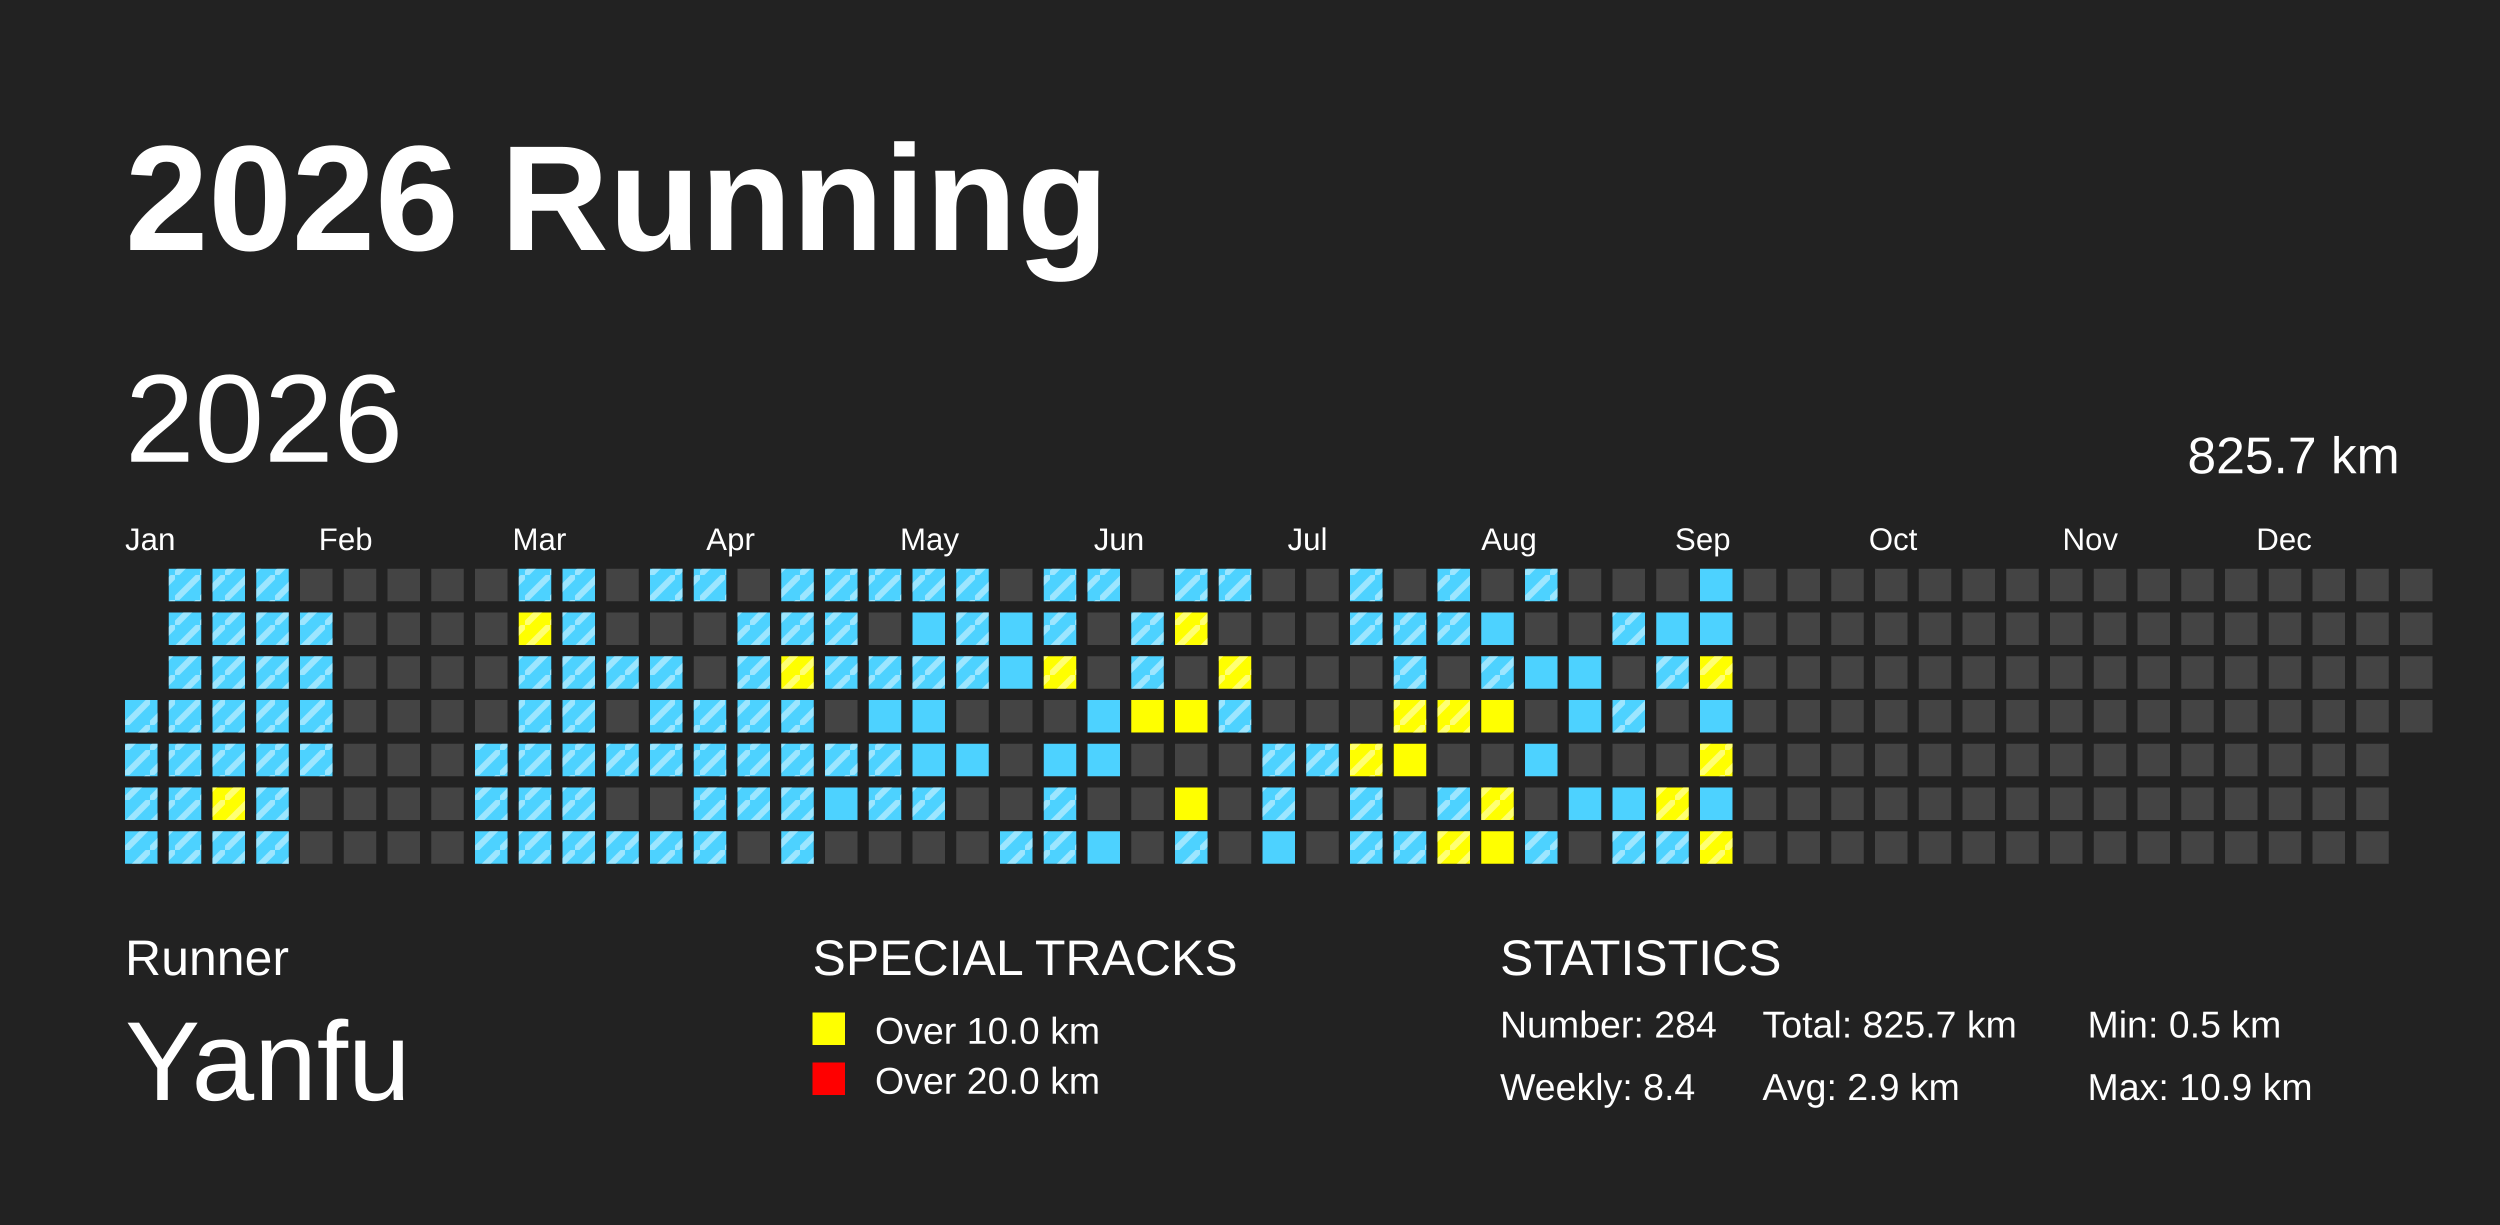
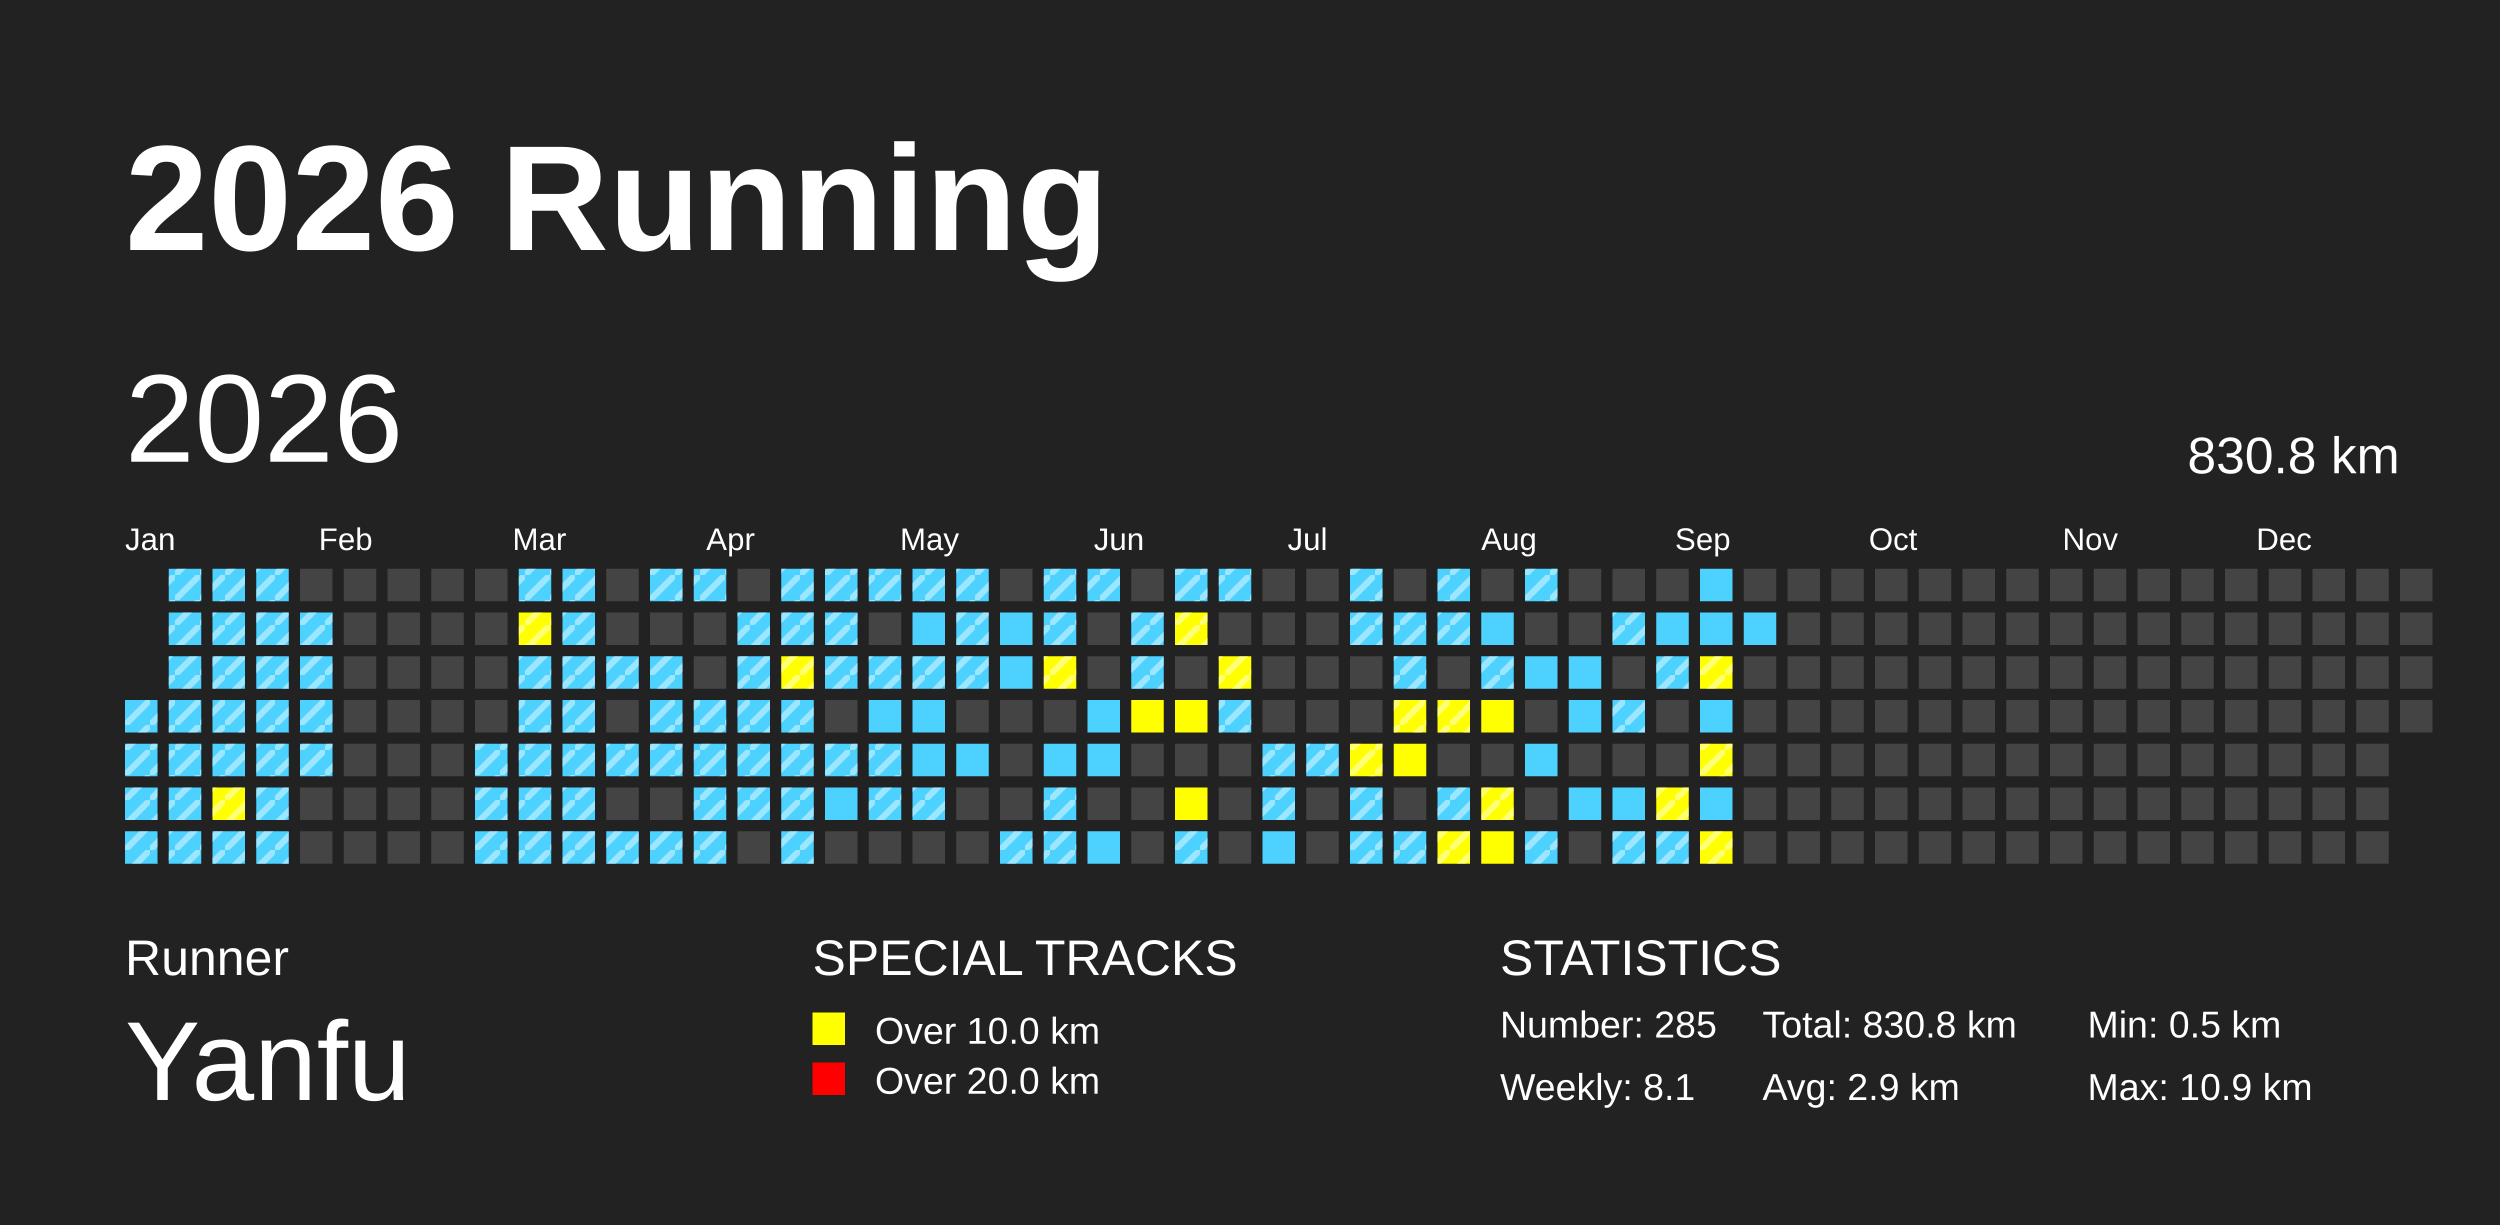
<svg xmlns="http://www.w3.org/2000/svg" baseProfile="full" height="98mm" version="1.1" viewBox="0,0,200,98" width="200mm">
  <defs>
    <pattern height="2" id="indoor-stripe" patternUnits="userSpaceOnUse" width="2">
      <line stroke="white" stroke-opacity="0.45" stroke-width="0.5" x1="0" x2="2" y1="2" y2="0" />
    </pattern>
  </defs>
  <rect fill="#222222" height="98" width="200" x="0" y="0" />
  <text fill="#FFFFFF" style="font-size:12px; font-family:Arial; font-weight:bold;" x="10" y="20">2026 Running</text>
  <text fill="#FFFFFF" style="font-size:4px; font-family:Arial" x="10" y="78">Runner</text>
  <text fill="#FFFFFF" style="font-size:9px; font-family:Arial" x="10" y="88">Yanfu</text>
  <text fill="#FFFFFF" style="font-size:4px; font-family:Arial" x="65" y="78">SPECIAL TRACKS</text>
  <rect fill="yellow" height="2.6" width="2.6" x="65" y="81" />
  <text fill="#FFFFFF" style="font-size:3px; font-family:Arial" x="70" y="83.5">Over 10.0 km</text>
  <rect fill="red" height="2.6" width="2.6" x="65" y="85" />
  <text fill="#FFFFFF" style="font-size:3px; font-family:Arial" x="70" y="87.5">Over 20.0 km</text>
  <text fill="#FFFFFF" style="font-size:4px; font-family:Arial" x="120" y="78">STATISTICS</text>
-   <text fill="#FFFFFF" style="font-size:3px; font-family:Arial" x="120" y="83">Number: 284</text>
-   <text fill="#FFFFFF" style="font-size:3px; font-family:Arial" x="120" y="88">Weekly: 8.4</text>
-   <text fill="#FFFFFF" style="font-size:3px; font-family:Arial" x="141" y="83">Total: 825.7 km</text>
+   <text fill="#FFFFFF" style="font-size:3px; font-family:Arial" x="120" y="83">Number: 285</text>
+   <text fill="#FFFFFF" style="font-size:3px; font-family:Arial" x="120" y="88">Weekly: 8.1</text>
+   <text fill="#FFFFFF" style="font-size:3px; font-family:Arial" x="141" y="83">Total: 830.8 km</text>
  <text fill="#FFFFFF" style="font-size:3px; font-family:Arial" x="141" y="88">Avg: 2.9 km</text>
  <text fill="#FFFFFF" style="font-size:3px; font-family:Arial" x="167" y="83">Min: 0.5 km</text>
  <text fill="#FFFFFF" style="font-size:3px; font-family:Arial" x="167" y="88">Max: 10.9 km</text>
  <text dominant-baseline="hanging" fill="#FFFFFF" style="font-size:10.0px; font-family:Arial;" x="10" y="30">2026</text>
-   <text dominant-baseline="hanging" fill="#FFFFFF" style="font-size:4.125px; font-family:Arial;" x="175" y="35">825.7 km</text>
+   <text dominant-baseline="hanging" fill="#FFFFFF" style="font-size:4.125px; font-family:Arial;" x="175" y="35">830.8 km</text>
  <text fill="#FFFFFF" style="font-size:2.5px; font-family:Arial" x="10.0" y="44">Jan</text>
  <text fill="#FFFFFF" style="font-size:2.5px; font-family:Arial" x="25.5" y="44">Feb</text>
  <text fill="#FFFFFF" style="font-size:2.5px; font-family:Arial" x="41.0" y="44">Mar</text>
  <text fill="#FFFFFF" style="font-size:2.5px; font-family:Arial" x="56.5" y="44">Apr</text>
  <text fill="#FFFFFF" style="font-size:2.5px; font-family:Arial" x="72.0" y="44">May</text>
  <text fill="#FFFFFF" style="font-size:2.5px; font-family:Arial" x="87.5" y="44">Jun</text>
  <text fill="#FFFFFF" style="font-size:2.5px; font-family:Arial" x="103.0" y="44">Jul</text>
  <text fill="#FFFFFF" style="font-size:2.5px; font-family:Arial" x="118.5" y="44">Aug</text>
  <text fill="#FFFFFF" style="font-size:2.5px; font-family:Arial" x="134.0" y="44">Sep</text>
  <text fill="#FFFFFF" style="font-size:2.5px; font-family:Arial" x="149.5" y="44">Oct</text>
  <text fill="#FFFFFF" style="font-size:2.5px; font-family:Arial" x="165.0" y="44">Nov</text>
  <text fill="#FFFFFF" style="font-size:2.5px; font-family:Arial" x="180.5" y="44">Dec</text>
  <rect fill="#4DD2FF" height="2.6" width="2.6" x="10.0" y="56.0" />
  <rect fill="url(#indoor-stripe)" height="2.6" width="2.6" x="10.0" y="56.0" />
  <rect fill="#4DD2FF" height="2.6" width="2.6" x="10.0" y="59.5" />
  <rect fill="url(#indoor-stripe)" height="2.6" width="2.6" x="10.0" y="59.5" />
  <rect fill="#4DD2FF" height="2.6" width="2.6" x="10.0" y="63.0" />
  <rect fill="url(#indoor-stripe)" height="2.6" width="2.6" x="10.0" y="63.0" />
  <rect fill="#4DD2FF" height="2.6" width="2.6" x="10.0" y="66.5" />
  <rect fill="url(#indoor-stripe)" height="2.6" width="2.6" x="10.0" y="66.5" />
  <rect fill="#4DD2FF" height="2.6" width="2.6" x="13.5" y="45.5" />
  <rect fill="url(#indoor-stripe)" height="2.6" width="2.6" x="13.5" y="45.5" />
  <rect fill="#4DD2FF" height="2.6" width="2.6" x="13.5" y="49.0" />
  <rect fill="url(#indoor-stripe)" height="2.6" width="2.6" x="13.5" y="49.0" />
  <rect fill="#4DD2FF" height="2.6" width="2.6" x="13.5" y="52.5" />
  <rect fill="url(#indoor-stripe)" height="2.6" width="2.6" x="13.5" y="52.5" />
  <rect fill="#4DD2FF" height="2.6" width="2.6" x="13.5" y="56.0" />
  <rect fill="url(#indoor-stripe)" height="2.6" width="2.6" x="13.5" y="56.0" />
  <rect fill="#4DD2FF" height="2.6" width="2.6" x="13.5" y="59.5" />
  <rect fill="url(#indoor-stripe)" height="2.6" width="2.6" x="13.5" y="59.5" />
  <rect fill="#4DD2FF" height="2.6" width="2.6" x="13.5" y="63.0" />
  <rect fill="url(#indoor-stripe)" height="2.6" width="2.6" x="13.5" y="63.0" />
  <rect fill="#4DD2FF" height="2.6" width="2.6" x="13.5" y="66.5" />
  <rect fill="url(#indoor-stripe)" height="2.6" width="2.6" x="13.5" y="66.5" />
  <rect fill="#4DD2FF" height="2.6" width="2.6" x="17.0" y="45.5" />
  <rect fill="url(#indoor-stripe)" height="2.6" width="2.6" x="17.0" y="45.5" />
  <rect fill="#4DD2FF" height="2.6" width="2.6" x="17.0" y="49.0" />
  <rect fill="url(#indoor-stripe)" height="2.6" width="2.6" x="17.0" y="49.0" />
  <rect fill="#4DD2FF" height="2.6" width="2.6" x="17.0" y="52.5" />
  <rect fill="url(#indoor-stripe)" height="2.6" width="2.6" x="17.0" y="52.5" />
  <rect fill="#4DD2FF" height="2.6" width="2.6" x="17.0" y="56.0" />
  <rect fill="url(#indoor-stripe)" height="2.6" width="2.6" x="17.0" y="56.0" />
  <rect fill="#4DD2FF" height="2.6" width="2.6" x="17.0" y="59.5" />
  <rect fill="url(#indoor-stripe)" height="2.6" width="2.6" x="17.0" y="59.5" />
  <rect fill="yellow" height="2.6" width="2.6" x="17.0" y="63.0" />
  <rect fill="url(#indoor-stripe)" height="2.6" width="2.6" x="17.0" y="63.0" />
  <rect fill="#4DD2FF" height="2.6" width="2.6" x="17.0" y="66.5" />
  <rect fill="url(#indoor-stripe)" height="2.6" width="2.6" x="17.0" y="66.5" />
  <rect fill="#4DD2FF" height="2.6" width="2.6" x="20.5" y="45.5" />
  <rect fill="url(#indoor-stripe)" height="2.6" width="2.6" x="20.5" y="45.5" />
  <rect fill="#4DD2FF" height="2.6" width="2.6" x="20.5" y="49.0" />
  <rect fill="url(#indoor-stripe)" height="2.6" width="2.6" x="20.5" y="49.0" />
  <rect fill="#4DD2FF" height="2.6" width="2.6" x="20.5" y="52.5" />
  <rect fill="url(#indoor-stripe)" height="2.6" width="2.6" x="20.5" y="52.5" />
  <rect fill="#4DD2FF" height="2.6" width="2.6" x="20.5" y="56.0" />
  <rect fill="url(#indoor-stripe)" height="2.6" width="2.6" x="20.5" y="56.0" />
  <rect fill="#4DD2FF" height="2.6" width="2.6" x="20.5" y="59.5" />
  <rect fill="url(#indoor-stripe)" height="2.6" width="2.6" x="20.5" y="59.5" />
  <rect fill="#4DD2FF" height="2.6" width="2.6" x="20.5" y="63.0" />
  <rect fill="url(#indoor-stripe)" height="2.6" width="2.6" x="20.5" y="63.0" />
  <rect fill="#4DD2FF" height="2.6" width="2.6" x="20.5" y="66.5" />
  <rect fill="url(#indoor-stripe)" height="2.6" width="2.6" x="20.5" y="66.5" />
  <rect fill="#444444" height="2.6" width="2.6" x="24.0" y="45.5" />
  <rect fill="#4DD2FF" height="2.6" width="2.6" x="24.0" y="49.0" />
  <rect fill="url(#indoor-stripe)" height="2.6" width="2.6" x="24.0" y="49.0" />
  <rect fill="#4DD2FF" height="2.6" width="2.6" x="24.0" y="52.5" />
  <rect fill="url(#indoor-stripe)" height="2.6" width="2.6" x="24.0" y="52.5" />
  <rect fill="#4DD2FF" height="2.6" width="2.6" x="24.0" y="56.0" />
  <rect fill="url(#indoor-stripe)" height="2.6" width="2.6" x="24.0" y="56.0" />
  <rect fill="#4DD2FF" height="2.6" width="2.6" x="24.0" y="59.5" />
  <rect fill="url(#indoor-stripe)" height="2.6" width="2.6" x="24.0" y="59.5" />
  <rect fill="#444444" height="2.6" width="2.6" x="24.0" y="63.0" />
  <rect fill="#444444" height="2.6" width="2.6" x="24.0" y="66.5" />
  <rect fill="#444444" height="2.6" width="2.6" x="27.5" y="45.5" />
  <rect fill="#444444" height="2.6" width="2.6" x="27.5" y="49.0" />
  <rect fill="#444444" height="2.6" width="2.6" x="27.5" y="52.5" />
  <rect fill="#444444" height="2.6" width="2.6" x="27.5" y="56.0" />
  <rect fill="#444444" height="2.6" width="2.6" x="27.5" y="59.5" />
  <rect fill="#444444" height="2.6" width="2.6" x="27.5" y="63.0" />
  <rect fill="#444444" height="2.6" width="2.6" x="27.5" y="66.5" />
  <rect fill="#444444" height="2.6" width="2.6" x="31.0" y="45.5" />
  <rect fill="#444444" height="2.6" width="2.6" x="31.0" y="49.0" />
  <rect fill="#444444" height="2.6" width="2.6" x="31.0" y="52.5" />
  <rect fill="#444444" height="2.6" width="2.6" x="31.0" y="56.0" />
  <rect fill="#444444" height="2.6" width="2.6" x="31.0" y="59.5" />
  <rect fill="#444444" height="2.6" width="2.6" x="31.0" y="63.0" />
  <rect fill="#444444" height="2.6" width="2.6" x="31.0" y="66.5" />
  <rect fill="#444444" height="2.6" width="2.6" x="34.5" y="45.5" />
  <rect fill="#444444" height="2.6" width="2.6" x="34.5" y="49.0" />
  <rect fill="#444444" height="2.6" width="2.6" x="34.5" y="52.5" />
  <rect fill="#444444" height="2.6" width="2.6" x="34.5" y="56.0" />
  <rect fill="#444444" height="2.6" width="2.6" x="34.5" y="59.5" />
  <rect fill="#444444" height="2.6" width="2.6" x="34.5" y="63.0" />
  <rect fill="#444444" height="2.6" width="2.6" x="34.5" y="66.5" />
  <rect fill="#444444" height="2.6" width="2.6" x="38.0" y="45.5" />
  <rect fill="#444444" height="2.6" width="2.6" x="38.0" y="49.0" />
  <rect fill="#444444" height="2.6" width="2.6" x="38.0" y="52.5" />
  <rect fill="#444444" height="2.6" width="2.6" x="38.0" y="56.0" />
  <rect fill="#4DD2FF" height="2.6" width="2.6" x="38.0" y="59.5" />
  <rect fill="url(#indoor-stripe)" height="2.6" width="2.6" x="38.0" y="59.5" />
  <rect fill="#4DD2FF" height="2.6" width="2.6" x="38.0" y="63.0" />
  <rect fill="url(#indoor-stripe)" height="2.6" width="2.6" x="38.0" y="63.0" />
  <rect fill="#4DD2FF" height="2.6" width="2.6" x="38.0" y="66.5" />
  <rect fill="url(#indoor-stripe)" height="2.6" width="2.6" x="38.0" y="66.5" />
  <rect fill="#4DD2FF" height="2.6" width="2.6" x="41.5" y="45.5" />
  <rect fill="url(#indoor-stripe)" height="2.6" width="2.6" x="41.5" y="45.5" />
  <rect fill="yellow" height="2.6" width="2.6" x="41.5" y="49.0" />
  <rect fill="url(#indoor-stripe)" height="2.6" width="2.6" x="41.5" y="49.0" />
  <rect fill="#4DD2FF" height="2.6" width="2.6" x="41.5" y="52.5" />
  <rect fill="url(#indoor-stripe)" height="2.6" width="2.6" x="41.5" y="52.5" />
  <rect fill="#4DD2FF" height="2.6" width="2.6" x="41.5" y="56.0" />
  <rect fill="url(#indoor-stripe)" height="2.6" width="2.6" x="41.5" y="56.0" />
  <rect fill="#4DD2FF" height="2.6" width="2.6" x="41.5" y="59.5" />
  <rect fill="url(#indoor-stripe)" height="2.6" width="2.6" x="41.5" y="59.5" />
  <rect fill="#4DD2FF" height="2.6" width="2.6" x="41.5" y="63.0" />
  <rect fill="url(#indoor-stripe)" height="2.6" width="2.6" x="41.5" y="63.0" />
  <rect fill="#4DD2FF" height="2.6" width="2.6" x="41.5" y="66.5" />
  <rect fill="url(#indoor-stripe)" height="2.6" width="2.6" x="41.5" y="66.5" />
  <rect fill="#4DD2FF" height="2.6" width="2.6" x="45.0" y="45.5" />
  <rect fill="url(#indoor-stripe)" height="2.6" width="2.6" x="45.0" y="45.5" />
  <rect fill="#4DD2FF" height="2.6" width="2.6" x="45.0" y="49.0" />
  <rect fill="url(#indoor-stripe)" height="2.6" width="2.6" x="45.0" y="49.0" />
  <rect fill="#4DD2FF" height="2.6" width="2.6" x="45.0" y="52.5" />
  <rect fill="url(#indoor-stripe)" height="2.6" width="2.6" x="45.0" y="52.5" />
  <rect fill="#4DD2FF" height="2.6" width="2.6" x="45.0" y="56.0" />
  <rect fill="url(#indoor-stripe)" height="2.6" width="2.6" x="45.0" y="56.0" />
  <rect fill="#4DD2FF" height="2.6" width="2.6" x="45.0" y="59.5" />
  <rect fill="url(#indoor-stripe)" height="2.6" width="2.6" x="45.0" y="59.5" />
  <rect fill="#4DD2FF" height="2.6" width="2.6" x="45.0" y="63.0" />
  <rect fill="url(#indoor-stripe)" height="2.6" width="2.6" x="45.0" y="63.0" />
  <rect fill="#4DD2FF" height="2.6" width="2.6" x="45.0" y="66.5" />
  <rect fill="url(#indoor-stripe)" height="2.6" width="2.6" x="45.0" y="66.5" />
  <rect fill="#444444" height="2.6" width="2.6" x="48.5" y="45.5" />
  <rect fill="#444444" height="2.6" width="2.6" x="48.5" y="49.0" />
  <rect fill="#4DD2FF" height="2.6" width="2.6" x="48.5" y="52.5" />
  <rect fill="url(#indoor-stripe)" height="2.6" width="2.6" x="48.5" y="52.5" />
  <rect fill="#444444" height="2.6" width="2.6" x="48.5" y="56.0" />
  <rect fill="#4DD2FF" height="2.6" width="2.6" x="48.5" y="59.5" />
  <rect fill="url(#indoor-stripe)" height="2.6" width="2.6" x="48.5" y="59.5" />
  <rect fill="#444444" height="2.6" width="2.6" x="48.5" y="63.0" />
  <rect fill="#4DD2FF" height="2.6" width="2.6" x="48.5" y="66.5" />
  <rect fill="url(#indoor-stripe)" height="2.6" width="2.6" x="48.5" y="66.5" />
  <rect fill="#4DD2FF" height="2.6" width="2.6" x="52.0" y="45.5" />
  <rect fill="url(#indoor-stripe)" height="2.6" width="2.6" x="52.0" y="45.5" />
  <rect fill="#444444" height="2.6" width="2.6" x="52.0" y="49.0" />
  <rect fill="#4DD2FF" height="2.6" width="2.6" x="52.0" y="52.5" />
  <rect fill="url(#indoor-stripe)" height="2.6" width="2.6" x="52.0" y="52.5" />
  <rect fill="#4DD2FF" height="2.6" width="2.6" x="52.0" y="56.0" />
  <rect fill="url(#indoor-stripe)" height="2.6" width="2.6" x="52.0" y="56.0" />
  <rect fill="#4DD2FF" height="2.6" width="2.6" x="52.0" y="59.5" />
  <rect fill="url(#indoor-stripe)" height="2.6" width="2.6" x="52.0" y="59.5" />
  <rect fill="#444444" height="2.6" width="2.6" x="52.0" y="63.0" />
  <rect fill="#4DD2FF" height="2.6" width="2.6" x="52.0" y="66.5" />
  <rect fill="url(#indoor-stripe)" height="2.6" width="2.6" x="52.0" y="66.5" />
  <rect fill="#4DD2FF" height="2.6" width="2.6" x="55.5" y="45.5" />
  <rect fill="url(#indoor-stripe)" height="2.6" width="2.6" x="55.5" y="45.5" />
  <rect fill="#444444" height="2.6" width="2.6" x="55.5" y="49.0" />
  <rect fill="#444444" height="2.6" width="2.6" x="55.5" y="52.5" />
  <rect fill="#4DD2FF" height="2.6" width="2.6" x="55.5" y="56.0" />
  <rect fill="url(#indoor-stripe)" height="2.6" width="2.6" x="55.5" y="56.0" />
  <rect fill="#4DD2FF" height="2.6" width="2.6" x="55.5" y="59.5" />
  <rect fill="url(#indoor-stripe)" height="2.6" width="2.6" x="55.5" y="59.5" />
  <rect fill="#4DD2FF" height="2.6" width="2.6" x="55.5" y="63.0" />
  <rect fill="url(#indoor-stripe)" height="2.6" width="2.6" x="55.5" y="63.0" />
  <rect fill="#4DD2FF" height="2.6" width="2.6" x="55.5" y="66.5" />
  <rect fill="url(#indoor-stripe)" height="2.6" width="2.6" x="55.5" y="66.5" />
  <rect fill="#444444" height="2.6" width="2.6" x="59.0" y="45.5" />
  <rect fill="#4DD2FF" height="2.6" width="2.6" x="59.0" y="49.0" />
  <rect fill="url(#indoor-stripe)" height="2.6" width="2.6" x="59.0" y="49.0" />
  <rect fill="#4DD2FF" height="2.6" width="2.6" x="59.0" y="52.5" />
  <rect fill="url(#indoor-stripe)" height="2.6" width="2.6" x="59.0" y="52.5" />
  <rect fill="#4DD2FF" height="2.6" width="2.6" x="59.0" y="56.0" />
  <rect fill="url(#indoor-stripe)" height="2.6" width="2.6" x="59.0" y="56.0" />
  <rect fill="#4DD2FF" height="2.6" width="2.6" x="59.0" y="59.5" />
  <rect fill="url(#indoor-stripe)" height="2.6" width="2.6" x="59.0" y="59.5" />
  <rect fill="#4DD2FF" height="2.6" width="2.6" x="59.0" y="63.0" />
  <rect fill="url(#indoor-stripe)" height="2.6" width="2.6" x="59.0" y="63.0" />
  <rect fill="#444444" height="2.6" width="2.6" x="59.0" y="66.5" />
  <rect fill="#4DD2FF" height="2.6" width="2.6" x="62.5" y="45.5" />
  <rect fill="url(#indoor-stripe)" height="2.6" width="2.6" x="62.5" y="45.5" />
  <rect fill="#4DD2FF" height="2.6" width="2.6" x="62.5" y="49.0" />
  <rect fill="url(#indoor-stripe)" height="2.6" width="2.6" x="62.5" y="49.0" />
  <rect fill="yellow" height="2.6" width="2.6" x="62.5" y="52.5" />
  <rect fill="url(#indoor-stripe)" height="2.6" width="2.6" x="62.5" y="52.5" />
  <rect fill="#4DD2FF" height="2.6" width="2.6" x="62.5" y="56.0" />
  <rect fill="url(#indoor-stripe)" height="2.6" width="2.6" x="62.5" y="56.0" />
  <rect fill="#4DD2FF" height="2.6" width="2.6" x="62.5" y="59.5" />
  <rect fill="url(#indoor-stripe)" height="2.6" width="2.6" x="62.5" y="59.5" />
  <rect fill="#4DD2FF" height="2.6" width="2.6" x="62.5" y="63.0" />
  <rect fill="url(#indoor-stripe)" height="2.6" width="2.6" x="62.5" y="63.0" />
  <rect fill="#4DD2FF" height="2.6" width="2.6" x="62.5" y="66.5" />
  <rect fill="url(#indoor-stripe)" height="2.6" width="2.6" x="62.5" y="66.5" />
  <rect fill="#4DD2FF" height="2.6" width="2.6" x="66.0" y="45.5" />
  <rect fill="url(#indoor-stripe)" height="2.6" width="2.6" x="66.0" y="45.5" />
  <rect fill="#4DD2FF" height="2.6" width="2.6" x="66.0" y="49.0" />
  <rect fill="url(#indoor-stripe)" height="2.6" width="2.6" x="66.0" y="49.0" />
  <rect fill="#4DD2FF" height="2.6" width="2.6" x="66.0" y="52.5" />
  <rect fill="url(#indoor-stripe)" height="2.6" width="2.6" x="66.0" y="52.5" />
  <rect fill="#444444" height="2.6" width="2.6" x="66.0" y="56.0" />
  <rect fill="#4DD2FF" height="2.6" width="2.6" x="66.0" y="59.5" />
  <rect fill="url(#indoor-stripe)" height="2.6" width="2.6" x="66.0" y="59.5" />
  <rect fill="#4DD2FF" height="2.6" width="2.6" x="66.0" y="63.0" />
  <rect fill="#444444" height="2.6" width="2.6" x="66.0" y="66.5" />
  <rect fill="#4DD2FF" height="2.6" width="2.6" x="69.5" y="45.5" />
  <rect fill="url(#indoor-stripe)" height="2.6" width="2.6" x="69.5" y="45.5" />
  <rect fill="#444444" height="2.6" width="2.6" x="69.5" y="49.0" />
  <rect fill="#4DD2FF" height="2.6" width="2.6" x="69.5" y="52.5" />
  <rect fill="url(#indoor-stripe)" height="2.6" width="2.6" x="69.5" y="52.5" />
  <rect fill="#4DD2FF" height="2.6" width="2.6" x="69.5" y="56.0" />
  <rect fill="#4DD2FF" height="2.6" width="2.6" x="69.5" y="59.5" />
  <rect fill="url(#indoor-stripe)" height="2.6" width="2.6" x="69.5" y="59.5" />
  <rect fill="#4DD2FF" height="2.6" width="2.6" x="69.5" y="63.0" />
  <rect fill="url(#indoor-stripe)" height="2.6" width="2.6" x="69.5" y="63.0" />
  <rect fill="#444444" height="2.6" width="2.6" x="69.5" y="66.5" />
  <rect fill="#4DD2FF" height="2.6" width="2.6" x="73.0" y="45.5" />
  <rect fill="url(#indoor-stripe)" height="2.6" width="2.6" x="73.0" y="45.5" />
  <rect fill="#4DD2FF" height="2.6" width="2.6" x="73.0" y="49.0" />
  <rect fill="#4DD2FF" height="2.6" width="2.6" x="73.0" y="52.5" />
  <rect fill="url(#indoor-stripe)" height="2.6" width="2.6" x="73.0" y="52.5" />
  <rect fill="#4DD2FF" height="2.6" width="2.6" x="73.0" y="56.0" />
  <rect fill="#4DD2FF" height="2.6" width="2.6" x="73.0" y="59.5" />
  <rect fill="#4DD2FF" height="2.6" width="2.6" x="73.0" y="63.0" />
  <rect fill="url(#indoor-stripe)" height="2.6" width="2.6" x="73.0" y="63.0" />
  <rect fill="#444444" height="2.6" width="2.6" x="73.0" y="66.5" />
  <rect fill="#4DD2FF" height="2.6" width="2.6" x="76.5" y="45.5" />
  <rect fill="url(#indoor-stripe)" height="2.6" width="2.6" x="76.5" y="45.5" />
  <rect fill="#4DD2FF" height="2.6" width="2.6" x="76.5" y="49.0" />
  <rect fill="url(#indoor-stripe)" height="2.6" width="2.6" x="76.5" y="49.0" />
  <rect fill="#4DD2FF" height="2.6" width="2.6" x="76.5" y="52.5" />
  <rect fill="url(#indoor-stripe)" height="2.6" width="2.6" x="76.5" y="52.5" />
  <rect fill="#444444" height="2.6" width="2.6" x="76.5" y="56.0" />
  <rect fill="#4DD2FF" height="2.6" width="2.6" x="76.5" y="59.5" />
  <rect fill="#444444" height="2.6" width="2.6" x="76.5" y="63.0" />
  <rect fill="#444444" height="2.6" width="2.6" x="76.5" y="66.5" />
  <rect fill="#444444" height="2.6" width="2.6" x="80.0" y="45.5" />
  <rect fill="#4DD2FF" height="2.6" width="2.6" x="80.0" y="49.0" />
  <rect fill="#4DD2FF" height="2.6" width="2.6" x="80.0" y="52.5" />
  <rect fill="#444444" height="2.6" width="2.6" x="80.0" y="56.0" />
  <rect fill="#444444" height="2.6" width="2.6" x="80.0" y="59.5" />
  <rect fill="#444444" height="2.6" width="2.6" x="80.0" y="63.0" />
  <rect fill="#4DD2FF" height="2.6" width="2.6" x="80.0" y="66.5" />
  <rect fill="url(#indoor-stripe)" height="2.6" width="2.6" x="80.0" y="66.5" />
  <rect fill="#4DD2FF" height="2.6" width="2.6" x="83.5" y="45.5" />
  <rect fill="url(#indoor-stripe)" height="2.6" width="2.6" x="83.5" y="45.5" />
  <rect fill="#4DD2FF" height="2.6" width="2.6" x="83.5" y="49.0" />
  <rect fill="url(#indoor-stripe)" height="2.6" width="2.6" x="83.5" y="49.0" />
  <rect fill="yellow" height="2.6" width="2.6" x="83.5" y="52.5" />
  <rect fill="url(#indoor-stripe)" height="2.6" width="2.6" x="83.5" y="52.5" />
  <rect fill="#444444" height="2.6" width="2.6" x="83.5" y="56.0" />
  <rect fill="#4DD2FF" height="2.6" width="2.6" x="83.5" y="59.5" />
  <rect fill="#4DD2FF" height="2.6" width="2.6" x="83.5" y="63.0" />
  <rect fill="url(#indoor-stripe)" height="2.6" width="2.6" x="83.5" y="63.0" />
  <rect fill="#4DD2FF" height="2.6" width="2.6" x="83.5" y="66.5" />
  <rect fill="url(#indoor-stripe)" height="2.6" width="2.6" x="83.5" y="66.5" />
  <rect fill="#4DD2FF" height="2.6" width="2.6" x="87.0" y="45.5" />
  <rect fill="url(#indoor-stripe)" height="2.6" width="2.6" x="87.0" y="45.5" />
  <rect fill="#444444" height="2.6" width="2.6" x="87.0" y="49.0" />
  <rect fill="#444444" height="2.6" width="2.6" x="87.0" y="52.5" />
  <rect fill="#4DD2FF" height="2.6" width="2.6" x="87.0" y="56.0" />
  <rect fill="#4DD2FF" height="2.6" width="2.6" x="87.0" y="59.5" />
  <rect fill="#444444" height="2.6" width="2.6" x="87.0" y="63.0" />
  <rect fill="#4DD2FF" height="2.6" width="2.6" x="87.0" y="66.5" />
  <rect fill="#444444" height="2.6" width="2.6" x="90.5" y="45.5" />
  <rect fill="#4DD2FF" height="2.6" width="2.6" x="90.5" y="49.0" />
  <rect fill="url(#indoor-stripe)" height="2.6" width="2.6" x="90.5" y="49.0" />
  <rect fill="#4DD2FF" height="2.6" width="2.6" x="90.5" y="52.5" />
  <rect fill="url(#indoor-stripe)" height="2.6" width="2.6" x="90.5" y="52.5" />
  <rect fill="yellow" height="2.6" width="2.6" x="90.5" y="56.0" />
  <rect fill="#444444" height="2.6" width="2.6" x="90.5" y="59.5" />
  <rect fill="#444444" height="2.6" width="2.6" x="90.5" y="63.0" />
  <rect fill="#444444" height="2.6" width="2.6" x="90.5" y="66.5" />
  <rect fill="#4DD2FF" height="2.6" width="2.6" x="94.0" y="45.5" />
  <rect fill="url(#indoor-stripe)" height="2.6" width="2.6" x="94.0" y="45.5" />
  <rect fill="yellow" height="2.6" width="2.6" x="94.0" y="49.0" />
  <rect fill="url(#indoor-stripe)" height="2.6" width="2.6" x="94.0" y="49.0" />
  <rect fill="#444444" height="2.6" width="2.6" x="94.0" y="52.5" />
  <rect fill="yellow" height="2.6" width="2.6" x="94.0" y="56.0" />
  <rect fill="#444444" height="2.6" width="2.6" x="94.0" y="59.5" />
  <rect fill="yellow" height="2.6" width="2.6" x="94.0" y="63.0" />
  <rect fill="#4DD2FF" height="2.6" width="2.6" x="94.0" y="66.5" />
  <rect fill="url(#indoor-stripe)" height="2.6" width="2.6" x="94.0" y="66.5" />
  <rect fill="#4DD2FF" height="2.6" width="2.6" x="97.5" y="45.5" />
  <rect fill="url(#indoor-stripe)" height="2.6" width="2.6" x="97.5" y="45.5" />
  <rect fill="#444444" height="2.6" width="2.6" x="97.5" y="49.0" />
  <rect fill="yellow" height="2.6" width="2.6" x="97.5" y="52.5" />
  <rect fill="url(#indoor-stripe)" height="2.6" width="2.6" x="97.5" y="52.5" />
  <rect fill="#4DD2FF" height="2.6" width="2.6" x="97.5" y="56.0" />
  <rect fill="url(#indoor-stripe)" height="2.6" width="2.6" x="97.5" y="56.0" />
  <rect fill="#444444" height="2.6" width="2.6" x="97.5" y="59.5" />
  <rect fill="#444444" height="2.6" width="2.6" x="97.5" y="63.0" />
  <rect fill="#444444" height="2.6" width="2.6" x="97.5" y="66.5" />
  <rect fill="#444444" height="2.6" width="2.6" x="101.0" y="45.5" />
  <rect fill="#444444" height="2.6" width="2.6" x="101.0" y="49.0" />
  <rect fill="#444444" height="2.6" width="2.6" x="101.0" y="52.5" />
  <rect fill="#444444" height="2.6" width="2.6" x="101.0" y="56.0" />
  <rect fill="#4DD2FF" height="2.6" width="2.6" x="101.0" y="59.5" />
  <rect fill="url(#indoor-stripe)" height="2.6" width="2.6" x="101.0" y="59.5" />
  <rect fill="#4DD2FF" height="2.6" width="2.6" x="101.0" y="63.0" />
  <rect fill="url(#indoor-stripe)" height="2.6" width="2.6" x="101.0" y="63.0" />
  <rect fill="#4DD2FF" height="2.6" width="2.6" x="101.0" y="66.5" />
  <rect fill="#444444" height="2.6" width="2.6" x="104.5" y="45.5" />
  <rect fill="#444444" height="2.6" width="2.6" x="104.5" y="49.0" />
  <rect fill="#444444" height="2.6" width="2.6" x="104.5" y="52.5" />
  <rect fill="#444444" height="2.6" width="2.6" x="104.5" y="56.0" />
  <rect fill="#4DD2FF" height="2.6" width="2.6" x="104.5" y="59.5" />
  <rect fill="url(#indoor-stripe)" height="2.6" width="2.6" x="104.5" y="59.5" />
  <rect fill="#444444" height="2.6" width="2.6" x="104.5" y="63.0" />
  <rect fill="#444444" height="2.6" width="2.6" x="104.5" y="66.5" />
  <rect fill="#4DD2FF" height="2.6" width="2.6" x="108.0" y="45.5" />
  <rect fill="url(#indoor-stripe)" height="2.6" width="2.6" x="108.0" y="45.5" />
  <rect fill="#4DD2FF" height="2.6" width="2.6" x="108.0" y="49.0" />
  <rect fill="url(#indoor-stripe)" height="2.6" width="2.6" x="108.0" y="49.0" />
  <rect fill="#444444" height="2.6" width="2.6" x="108.0" y="52.5" />
  <rect fill="#444444" height="2.6" width="2.6" x="108.0" y="56.0" />
  <rect fill="yellow" height="2.6" width="2.6" x="108.0" y="59.5" />
  <rect fill="url(#indoor-stripe)" height="2.6" width="2.6" x="108.0" y="59.5" />
  <rect fill="#4DD2FF" height="2.6" width="2.6" x="108.0" y="63.0" />
  <rect fill="url(#indoor-stripe)" height="2.6" width="2.6" x="108.0" y="63.0" />
  <rect fill="#4DD2FF" height="2.6" width="2.6" x="108.0" y="66.5" />
  <rect fill="url(#indoor-stripe)" height="2.6" width="2.6" x="108.0" y="66.5" />
  <rect fill="#444444" height="2.6" width="2.6" x="111.5" y="45.5" />
  <rect fill="#4DD2FF" height="2.6" width="2.6" x="111.5" y="49.0" />
  <rect fill="url(#indoor-stripe)" height="2.6" width="2.6" x="111.5" y="49.0" />
  <rect fill="#4DD2FF" height="2.6" width="2.6" x="111.5" y="52.5" />
  <rect fill="url(#indoor-stripe)" height="2.6" width="2.6" x="111.5" y="52.5" />
  <rect fill="yellow" height="2.6" width="2.6" x="111.5" y="56.0" />
  <rect fill="url(#indoor-stripe)" height="2.6" width="2.6" x="111.5" y="56.0" />
  <rect fill="yellow" height="2.6" width="2.6" x="111.5" y="59.5" />
  <rect fill="#444444" height="2.6" width="2.6" x="111.5" y="63.0" />
  <rect fill="#4DD2FF" height="2.6" width="2.6" x="111.5" y="66.5" />
  <rect fill="url(#indoor-stripe)" height="2.6" width="2.6" x="111.5" y="66.5" />
  <rect fill="#4DD2FF" height="2.6" width="2.6" x="115.0" y="45.5" />
  <rect fill="url(#indoor-stripe)" height="2.6" width="2.6" x="115.0" y="45.5" />
  <rect fill="#4DD2FF" height="2.6" width="2.6" x="115.0" y="49.0" />
  <rect fill="url(#indoor-stripe)" height="2.6" width="2.6" x="115.0" y="49.0" />
  <rect fill="#444444" height="2.6" width="2.6" x="115.0" y="52.5" />
  <rect fill="yellow" height="2.6" width="2.6" x="115.0" y="56.0" />
  <rect fill="url(#indoor-stripe)" height="2.6" width="2.6" x="115.0" y="56.0" />
  <rect fill="#444444" height="2.6" width="2.6" x="115.0" y="59.5" />
  <rect fill="#4DD2FF" height="2.6" width="2.6" x="115.0" y="63.0" />
  <rect fill="url(#indoor-stripe)" height="2.6" width="2.6" x="115.0" y="63.0" />
  <rect fill="yellow" height="2.6" width="2.6" x="115.0" y="66.5" />
  <rect fill="url(#indoor-stripe)" height="2.6" width="2.6" x="115.0" y="66.5" />
  <rect fill="#444444" height="2.6" width="2.6" x="118.5" y="45.5" />
  <rect fill="#4DD2FF" height="2.6" width="2.6" x="118.5" y="49.0" />
  <rect fill="#4DD2FF" height="2.6" width="2.6" x="118.5" y="52.5" />
  <rect fill="url(#indoor-stripe)" height="2.6" width="2.6" x="118.5" y="52.5" />
  <rect fill="yellow" height="2.6" width="2.6" x="118.5" y="56.0" />
  <rect fill="#444444" height="2.6" width="2.6" x="118.5" y="59.5" />
  <rect fill="yellow" height="2.6" width="2.6" x="118.5" y="63.0" />
  <rect fill="url(#indoor-stripe)" height="2.6" width="2.6" x="118.5" y="63.0" />
  <rect fill="yellow" height="2.6" width="2.6" x="118.5" y="66.5" />
  <rect fill="#4DD2FF" height="2.6" width="2.6" x="122.0" y="45.5" />
  <rect fill="url(#indoor-stripe)" height="2.6" width="2.6" x="122.0" y="45.5" />
  <rect fill="#444444" height="2.6" width="2.6" x="122.0" y="49.0" />
  <rect fill="#4DD2FF" height="2.6" width="2.6" x="122.0" y="52.5" />
  <rect fill="#444444" height="2.6" width="2.6" x="122.0" y="56.0" />
  <rect fill="#4DD2FF" height="2.6" width="2.6" x="122.0" y="59.5" />
  <rect fill="#444444" height="2.6" width="2.6" x="122.0" y="63.0" />
  <rect fill="#4DD2FF" height="2.6" width="2.6" x="122.0" y="66.5" />
  <rect fill="url(#indoor-stripe)" height="2.6" width="2.6" x="122.0" y="66.5" />
  <rect fill="#444444" height="2.6" width="2.6" x="125.5" y="45.5" />
  <rect fill="#444444" height="2.6" width="2.6" x="125.5" y="49.0" />
  <rect fill="#4DD2FF" height="2.6" width="2.6" x="125.5" y="52.5" />
  <rect fill="#4DD2FF" height="2.6" width="2.6" x="125.5" y="56.0" />
  <rect fill="#444444" height="2.6" width="2.6" x="125.5" y="59.5" />
  <rect fill="#4DD2FF" height="2.6" width="2.6" x="125.5" y="63.0" />
  <rect fill="#444444" height="2.6" width="2.6" x="125.5" y="66.5" />
  <rect fill="#444444" height="2.6" width="2.6" x="129.0" y="45.5" />
  <rect fill="#4DD2FF" height="2.6" width="2.6" x="129.0" y="49.0" />
  <rect fill="url(#indoor-stripe)" height="2.6" width="2.6" x="129.0" y="49.0" />
  <rect fill="#444444" height="2.6" width="2.6" x="129.0" y="52.5" />
  <rect fill="#4DD2FF" height="2.6" width="2.6" x="129.0" y="56.0" />
  <rect fill="url(#indoor-stripe)" height="2.6" width="2.6" x="129.0" y="56.0" />
  <rect fill="#444444" height="2.6" width="2.6" x="129.0" y="59.5" />
  <rect fill="#4DD2FF" height="2.6" width="2.6" x="129.0" y="63.0" />
  <rect fill="#4DD2FF" height="2.6" width="2.6" x="129.0" y="66.5" />
  <rect fill="url(#indoor-stripe)" height="2.6" width="2.6" x="129.0" y="66.5" />
  <rect fill="#444444" height="2.6" width="2.6" x="132.5" y="45.5" />
  <rect fill="#4DD2FF" height="2.6" width="2.6" x="132.5" y="49.0" />
  <rect fill="#4DD2FF" height="2.6" width="2.6" x="132.5" y="52.5" />
  <rect fill="url(#indoor-stripe)" height="2.6" width="2.6" x="132.5" y="52.5" />
  <rect fill="#444444" height="2.6" width="2.6" x="132.5" y="56.0" />
  <rect fill="#444444" height="2.6" width="2.6" x="132.5" y="59.5" />
  <rect fill="yellow" height="2.6" width="2.6" x="132.5" y="63.0" />
  <rect fill="url(#indoor-stripe)" height="2.6" width="2.6" x="132.5" y="63.0" />
  <rect fill="#4DD2FF" height="2.6" width="2.6" x="132.5" y="66.5" />
  <rect fill="url(#indoor-stripe)" height="2.6" width="2.6" x="132.5" y="66.5" />
  <rect fill="#4DD2FF" height="2.6" width="2.6" x="136.0" y="45.5" />
  <rect fill="#4DD2FF" height="2.6" width="2.6" x="136.0" y="49.0" />
  <rect fill="yellow" height="2.6" width="2.6" x="136.0" y="52.5" />
  <rect fill="url(#indoor-stripe)" height="2.6" width="2.6" x="136.0" y="52.5" />
  <rect fill="#4DD2FF" height="2.6" width="2.6" x="136.0" y="56.0" />
  <rect fill="yellow" height="2.6" width="2.6" x="136.0" y="59.5" />
  <rect fill="url(#indoor-stripe)" height="2.6" width="2.6" x="136.0" y="59.5" />
  <rect fill="#4DD2FF" height="2.6" width="2.6" x="136.0" y="63.0" />
  <rect fill="yellow" height="2.6" width="2.6" x="136.0" y="66.5" />
  <rect fill="url(#indoor-stripe)" height="2.6" width="2.6" x="136.0" y="66.5" />
  <rect fill="#444444" height="2.6" width="2.6" x="139.5" y="45.5" />
-   <rect fill="#444444" height="2.6" width="2.6" x="139.5" y="49.0" />
+   <rect fill="#4DD2FF" height="2.6" width="2.6" x="139.5" y="49.0" />
  <rect fill="#444444" height="2.6" width="2.6" x="139.5" y="52.5" />
  <rect fill="#444444" height="2.6" width="2.6" x="139.5" y="56.0" />
  <rect fill="#444444" height="2.6" width="2.6" x="139.5" y="59.5" />
  <rect fill="#444444" height="2.6" width="2.6" x="139.5" y="63.0" />
  <rect fill="#444444" height="2.6" width="2.6" x="139.5" y="66.5" />
  <rect fill="#444444" height="2.6" width="2.6" x="143.0" y="45.5" />
  <rect fill="#444444" height="2.6" width="2.6" x="143.0" y="49.0" />
  <rect fill="#444444" height="2.6" width="2.6" x="143.0" y="52.5" />
  <rect fill="#444444" height="2.6" width="2.6" x="143.0" y="56.0" />
  <rect fill="#444444" height="2.6" width="2.6" x="143.0" y="59.5" />
  <rect fill="#444444" height="2.6" width="2.6" x="143.0" y="63.0" />
  <rect fill="#444444" height="2.6" width="2.6" x="143.0" y="66.5" />
  <rect fill="#444444" height="2.6" width="2.6" x="146.5" y="45.5" />
  <rect fill="#444444" height="2.6" width="2.6" x="146.5" y="49.0" />
  <rect fill="#444444" height="2.6" width="2.6" x="146.5" y="52.5" />
  <rect fill="#444444" height="2.6" width="2.6" x="146.5" y="56.0" />
  <rect fill="#444444" height="2.6" width="2.6" x="146.5" y="59.5" />
  <rect fill="#444444" height="2.6" width="2.6" x="146.5" y="63.0" />
  <rect fill="#444444" height="2.6" width="2.6" x="146.5" y="66.5" />
  <rect fill="#444444" height="2.6" width="2.6" x="150.0" y="45.5" />
  <rect fill="#444444" height="2.6" width="2.6" x="150.0" y="49.0" />
  <rect fill="#444444" height="2.6" width="2.6" x="150.0" y="52.5" />
  <rect fill="#444444" height="2.6" width="2.6" x="150.0" y="56.0" />
  <rect fill="#444444" height="2.6" width="2.6" x="150.0" y="59.5" />
  <rect fill="#444444" height="2.6" width="2.6" x="150.0" y="63.0" />
  <rect fill="#444444" height="2.6" width="2.6" x="150.0" y="66.5" />
  <rect fill="#444444" height="2.6" width="2.6" x="153.5" y="45.5" />
  <rect fill="#444444" height="2.6" width="2.6" x="153.5" y="49.0" />
  <rect fill="#444444" height="2.6" width="2.6" x="153.5" y="52.5" />
  <rect fill="#444444" height="2.6" width="2.6" x="153.5" y="56.0" />
  <rect fill="#444444" height="2.6" width="2.6" x="153.5" y="59.5" />
  <rect fill="#444444" height="2.6" width="2.6" x="153.5" y="63.0" />
  <rect fill="#444444" height="2.6" width="2.6" x="153.5" y="66.5" />
  <rect fill="#444444" height="2.6" width="2.6" x="157.0" y="45.5" />
  <rect fill="#444444" height="2.6" width="2.6" x="157.0" y="49.0" />
  <rect fill="#444444" height="2.6" width="2.6" x="157.0" y="52.5" />
  <rect fill="#444444" height="2.6" width="2.6" x="157.0" y="56.0" />
  <rect fill="#444444" height="2.6" width="2.6" x="157.0" y="59.5" />
  <rect fill="#444444" height="2.6" width="2.6" x="157.0" y="63.0" />
  <rect fill="#444444" height="2.6" width="2.6" x="157.0" y="66.5" />
  <rect fill="#444444" height="2.6" width="2.6" x="160.5" y="45.5" />
  <rect fill="#444444" height="2.6" width="2.6" x="160.5" y="49.0" />
  <rect fill="#444444" height="2.6" width="2.6" x="160.5" y="52.5" />
  <rect fill="#444444" height="2.6" width="2.6" x="160.5" y="56.0" />
  <rect fill="#444444" height="2.6" width="2.6" x="160.5" y="59.5" />
  <rect fill="#444444" height="2.6" width="2.6" x="160.5" y="63.0" />
  <rect fill="#444444" height="2.6" width="2.6" x="160.5" y="66.5" />
  <rect fill="#444444" height="2.6" width="2.6" x="164.0" y="45.5" />
  <rect fill="#444444" height="2.6" width="2.6" x="164.0" y="49.0" />
  <rect fill="#444444" height="2.6" width="2.6" x="164.0" y="52.5" />
  <rect fill="#444444" height="2.6" width="2.6" x="164.0" y="56.0" />
  <rect fill="#444444" height="2.6" width="2.6" x="164.0" y="59.5" />
  <rect fill="#444444" height="2.6" width="2.6" x="164.0" y="63.0" />
  <rect fill="#444444" height="2.6" width="2.6" x="164.0" y="66.5" />
  <rect fill="#444444" height="2.6" width="2.6" x="167.5" y="45.5" />
  <rect fill="#444444" height="2.6" width="2.6" x="167.5" y="49.0" />
  <rect fill="#444444" height="2.6" width="2.6" x="167.5" y="52.5" />
  <rect fill="#444444" height="2.6" width="2.6" x="167.5" y="56.0" />
  <rect fill="#444444" height="2.6" width="2.6" x="167.5" y="59.5" />
  <rect fill="#444444" height="2.6" width="2.6" x="167.5" y="63.0" />
  <rect fill="#444444" height="2.6" width="2.6" x="167.5" y="66.5" />
  <rect fill="#444444" height="2.6" width="2.6" x="171.0" y="45.5" />
  <rect fill="#444444" height="2.6" width="2.6" x="171.0" y="49.0" />
  <rect fill="#444444" height="2.6" width="2.6" x="171.0" y="52.5" />
  <rect fill="#444444" height="2.6" width="2.6" x="171.0" y="56.0" />
  <rect fill="#444444" height="2.6" width="2.6" x="171.0" y="59.5" />
  <rect fill="#444444" height="2.6" width="2.6" x="171.0" y="63.0" />
  <rect fill="#444444" height="2.6" width="2.6" x="171.0" y="66.5" />
  <rect fill="#444444" height="2.6" width="2.6" x="174.5" y="45.5" />
  <rect fill="#444444" height="2.6" width="2.6" x="174.5" y="49.0" />
  <rect fill="#444444" height="2.6" width="2.6" x="174.5" y="52.5" />
  <rect fill="#444444" height="2.6" width="2.6" x="174.5" y="56.0" />
  <rect fill="#444444" height="2.6" width="2.6" x="174.5" y="59.5" />
  <rect fill="#444444" height="2.6" width="2.6" x="174.5" y="63.0" />
  <rect fill="#444444" height="2.6" width="2.6" x="174.5" y="66.5" />
  <rect fill="#444444" height="2.6" width="2.6" x="178.0" y="45.5" />
  <rect fill="#444444" height="2.6" width="2.6" x="178.0" y="49.0" />
  <rect fill="#444444" height="2.6" width="2.6" x="178.0" y="52.5" />
  <rect fill="#444444" height="2.6" width="2.6" x="178.0" y="56.0" />
  <rect fill="#444444" height="2.6" width="2.6" x="178.0" y="59.5" />
  <rect fill="#444444" height="2.6" width="2.6" x="178.0" y="63.0" />
  <rect fill="#444444" height="2.6" width="2.6" x="178.0" y="66.5" />
  <rect fill="#444444" height="2.6" width="2.6" x="181.5" y="45.5" />
  <rect fill="#444444" height="2.6" width="2.6" x="181.5" y="49.0" />
  <rect fill="#444444" height="2.6" width="2.6" x="181.5" y="52.5" />
  <rect fill="#444444" height="2.6" width="2.6" x="181.5" y="56.0" />
  <rect fill="#444444" height="2.6" width="2.6" x="181.5" y="59.5" />
  <rect fill="#444444" height="2.6" width="2.6" x="181.5" y="63.0" />
  <rect fill="#444444" height="2.6" width="2.6" x="181.5" y="66.5" />
  <rect fill="#444444" height="2.6" width="2.6" x="185.0" y="45.5" />
  <rect fill="#444444" height="2.6" width="2.6" x="185.0" y="49.0" />
  <rect fill="#444444" height="2.6" width="2.6" x="185.0" y="52.5" />
  <rect fill="#444444" height="2.6" width="2.6" x="185.0" y="56.0" />
  <rect fill="#444444" height="2.6" width="2.6" x="185.0" y="59.5" />
  <rect fill="#444444" height="2.6" width="2.6" x="185.0" y="63.0" />
  <rect fill="#444444" height="2.6" width="2.6" x="185.0" y="66.5" />
  <rect fill="#444444" height="2.6" width="2.6" x="188.5" y="45.5" />
  <rect fill="#444444" height="2.6" width="2.6" x="188.5" y="49.0" />
  <rect fill="#444444" height="2.6" width="2.6" x="188.5" y="52.5" />
  <rect fill="#444444" height="2.6" width="2.6" x="188.5" y="56.0" />
  <rect fill="#444444" height="2.6" width="2.6" x="188.5" y="59.5" />
  <rect fill="#444444" height="2.6" width="2.6" x="188.5" y="63.0" />
  <rect fill="#444444" height="2.6" width="2.6" x="188.5" y="66.5" />
  <rect fill="#444444" height="2.6" width="2.6" x="192.0" y="45.5" />
  <rect fill="#444444" height="2.6" width="2.6" x="192.0" y="49.0" />
  <rect fill="#444444" height="2.6" width="2.6" x="192.0" y="52.5" />
  <rect fill="#444444" height="2.6" width="2.6" x="192.0" y="56.0" />
</svg>
